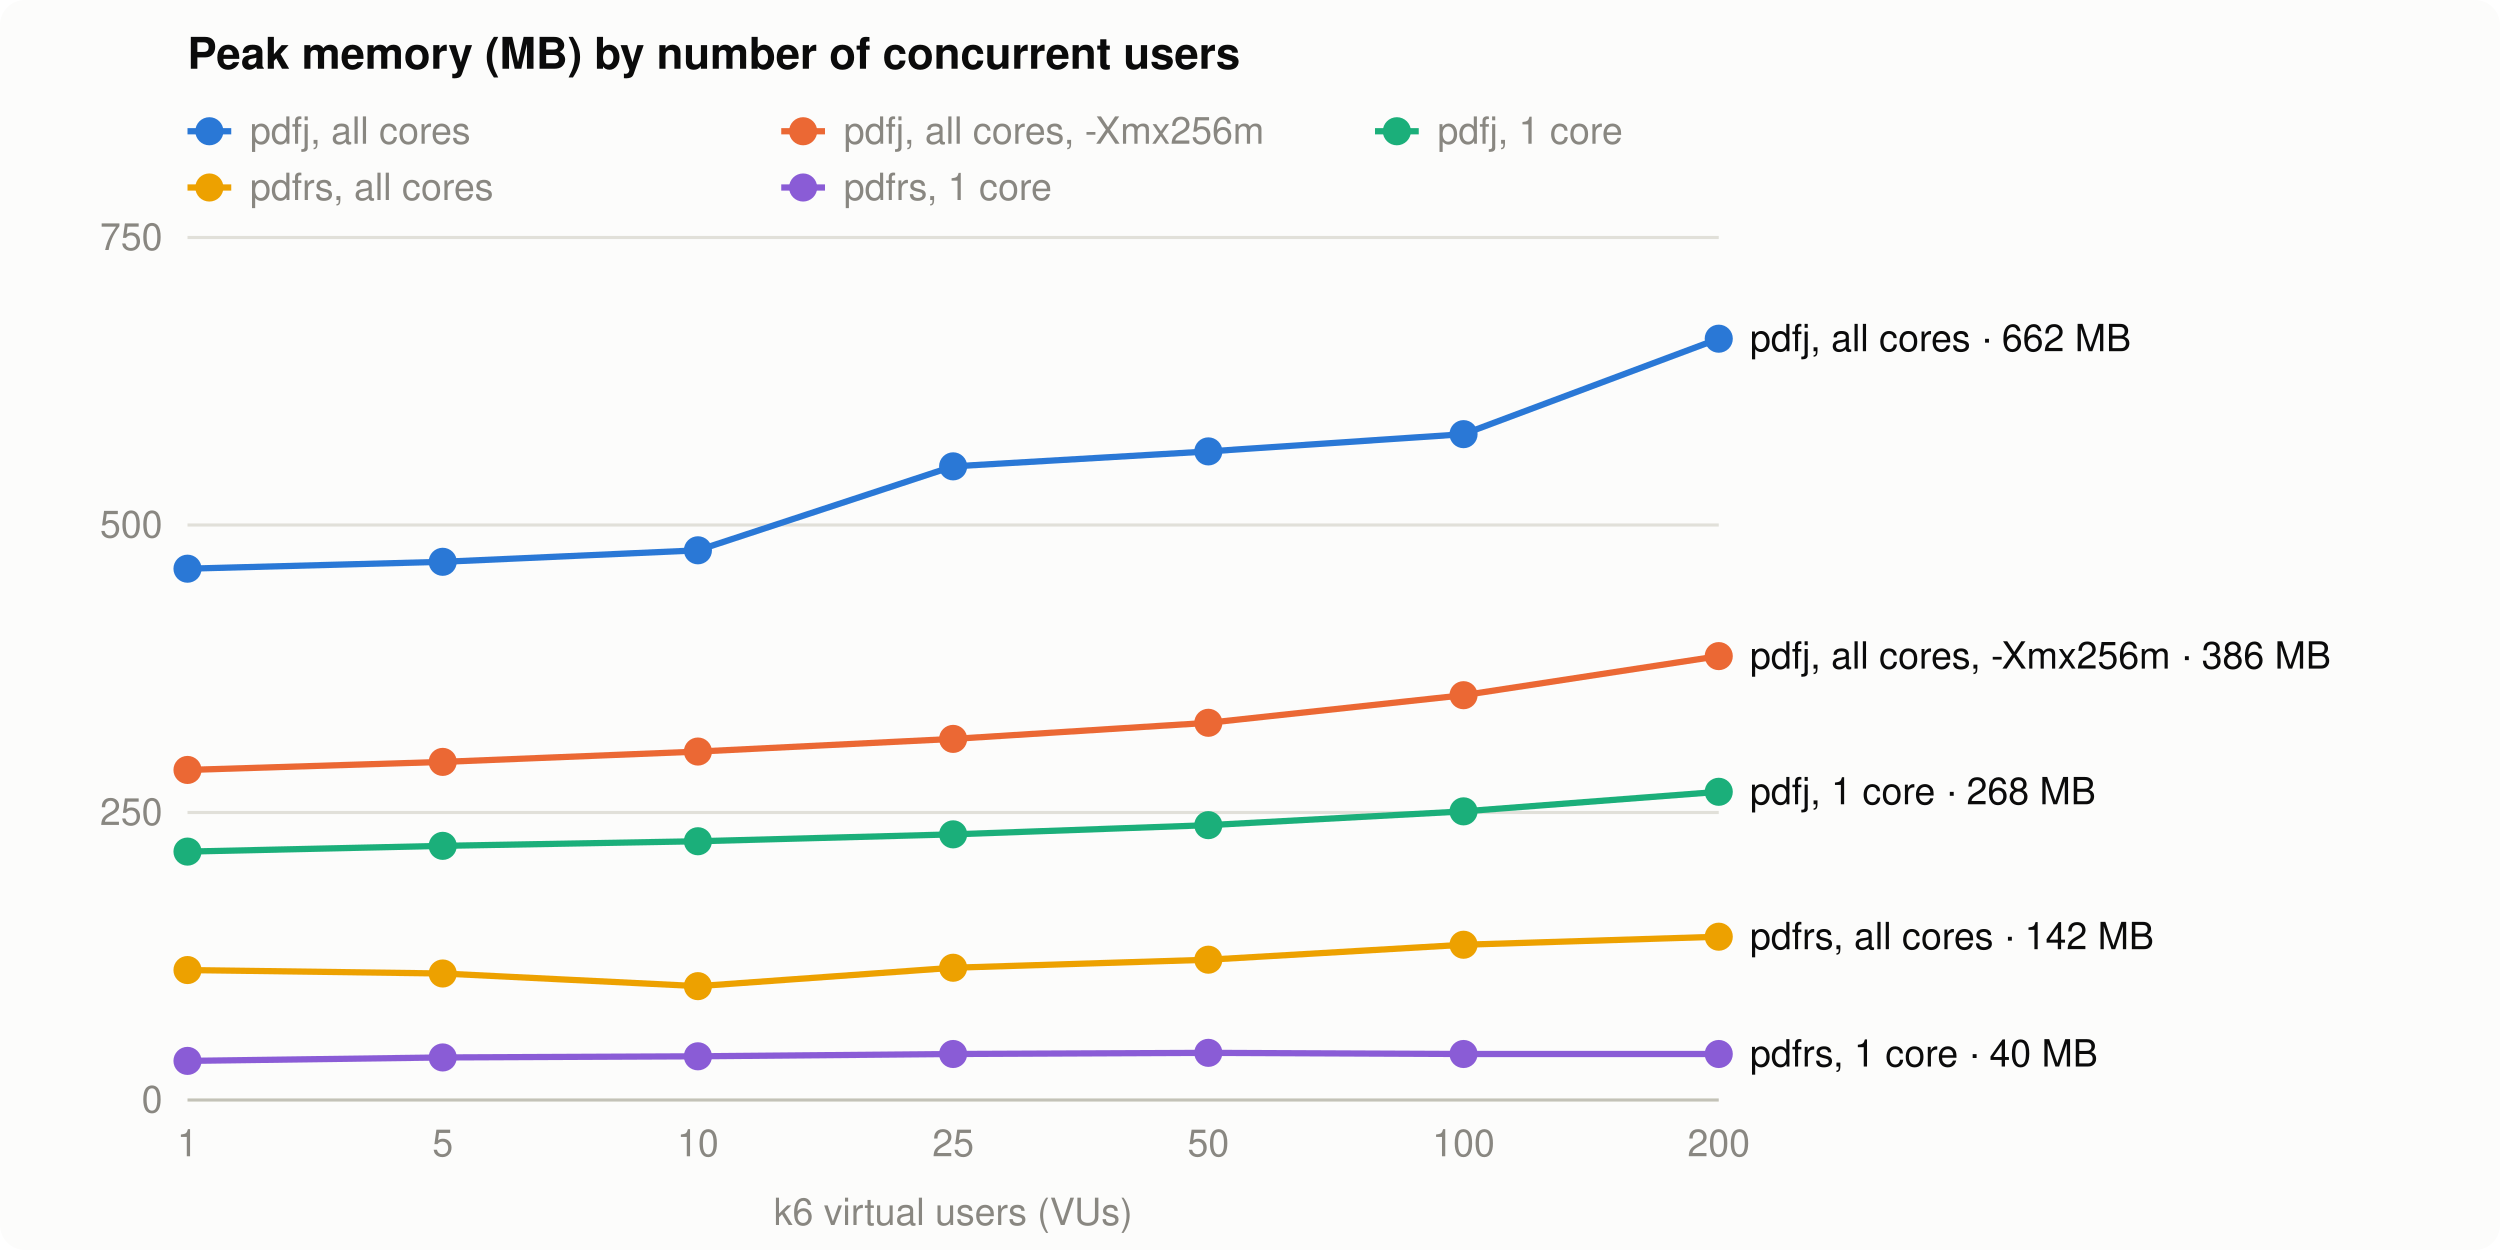
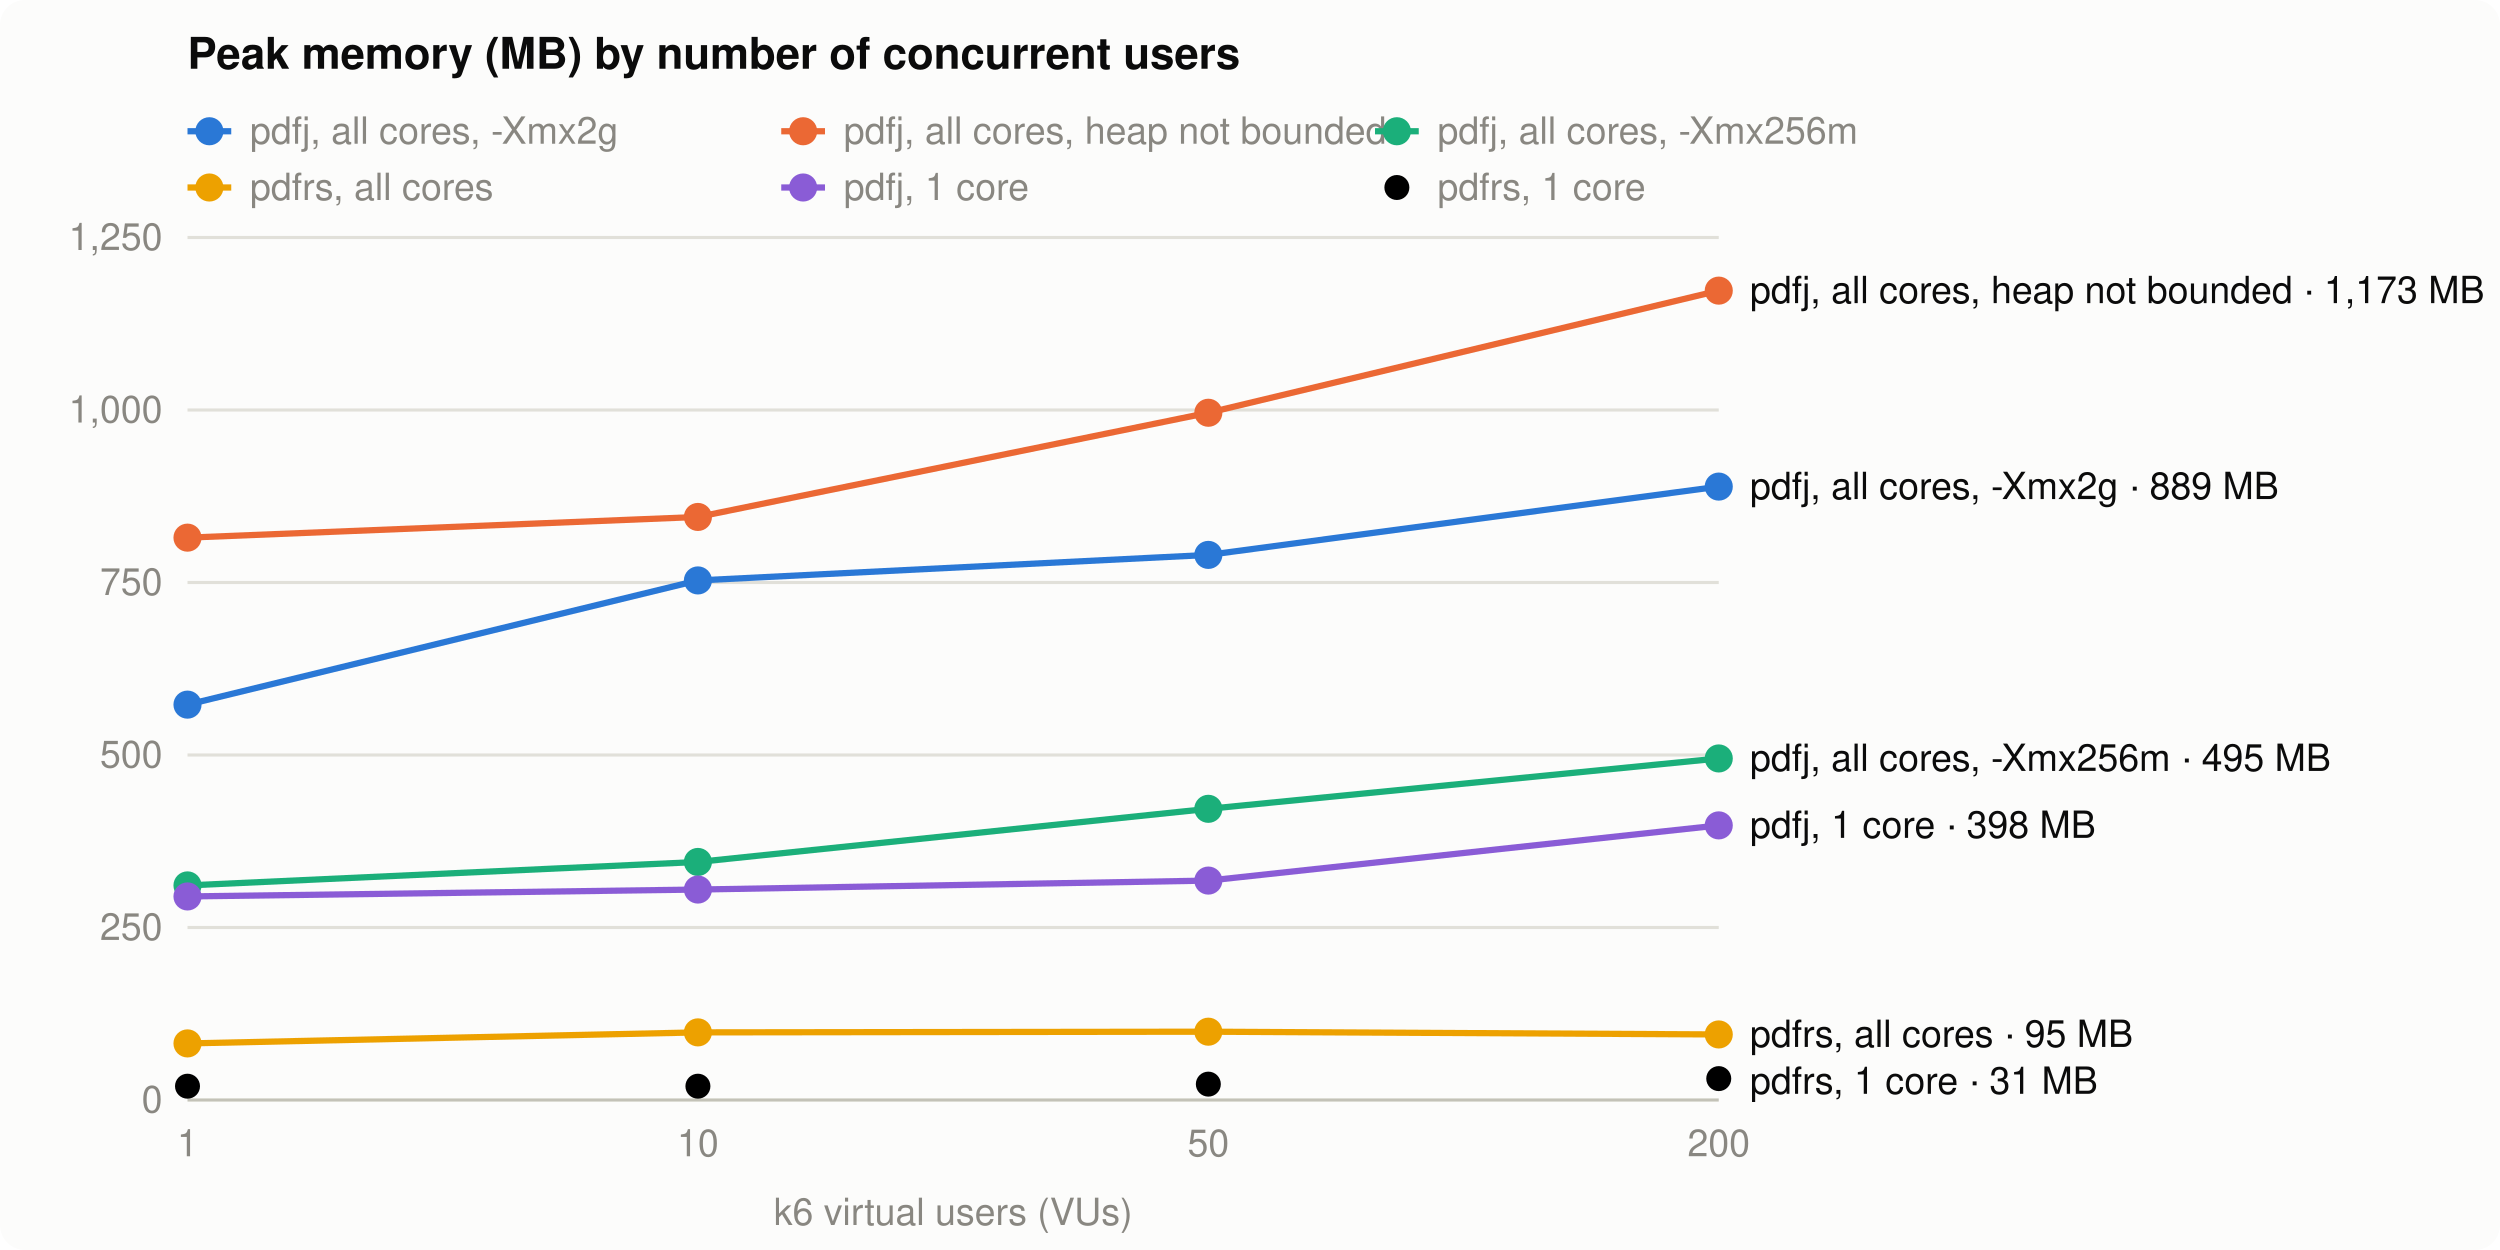
<svg xmlns="http://www.w3.org/2000/svg" viewBox="0 0 800 400" width="800" font-family="-apple-system, Segoe UI, Helvetica, sans-serif" font-size="12">
  <style>
  .bg{fill:#fcfcfb} .ink{fill:#0b0b0b} .muted{fill:#898781} .grid{stroke:#e1e0d9} .axis{stroke:#c3c2b7}
  .s1{stroke:#2a78d6;fill:#2a78d6} .s2{stroke:#eb6834;fill:#eb6834} .s3{stroke:#1baf7a;fill:#1baf7a} .s4{stroke:#eda100;fill:#eda100} .s5{stroke:#8a5cd6;fill:#8a5cd6}
  @media (prefers-color-scheme: dark){
    .bg{fill:#1a1a19} .ink{fill:#f0efec} .grid{stroke:#2c2c2a} .axis{stroke:#383835}
    .s1{stroke:#3987e5;fill:#3987e5} .s2{stroke:#d95926;fill:#d95926} .s3{stroke:#199e70;fill:#199e70} .s4{stroke:#c98500;fill:#c98500} .s5{stroke:#9b6fe3;fill:#9b6fe3}
  }
</style>
  <rect class="bg" width="800" height="400" rx="8" />
  <text class="ink" x="60" y="22" font-size="14" font-weight="600">Peak memory (MB) by number of concurrent users</text>
  <g transform="translate(60,42)">
    <line class="s1" x1="0" x2="14" y1="0" y2="0" stroke-width="2" />
    <circle class="s1" cx="7" r="4" />
-     <text class="muted" x="20" y="4">pdfj, all cores</text>
+     <text class="muted" x="20" y="4">pdfj, all cores, -Xmx2g</text>
  </g>
  <g transform="translate(250,42)">
    <line class="s2" x1="0" x2="14" y1="0" y2="0" stroke-width="2" />
    <circle class="s2" cx="7" r="4" />
-     <text class="muted" x="20" y="4">pdfj, all cores, -Xmx256m</text>
+     <text class="muted" x="20" y="4">pdfj, all cores, heap not bounded</text>
  </g>
  <g transform="translate(440,42)">
    <line class="s3" x1="0" x2="14" y1="0" y2="0" stroke-width="2" />
    <circle class="s3" cx="7" r="4" />
-     <text class="muted" x="20" y="4">pdfj, 1 core</text>
+     <text class="muted" x="20" y="4">pdfj, all cores, -Xmx256m</text>
  </g>
  <g transform="translate(60,60)">
    <line class="s4" x1="0" x2="14" y1="0" y2="0" stroke-width="2" />
    <circle class="s4" cx="7" r="4" />
    <text class="muted" x="20" y="4">pdfrs, all cores</text>
  </g>
  <g transform="translate(250,60)">
    <line class="s5" x1="0" x2="14" y1="0" y2="0" stroke-width="2" />
    <circle class="s5" cx="7" r="4" />
+     <text class="muted" x="20" y="4">pdfj, 1 core</text>
+   </g>
+   <g transform="translate(440,60)">
+     <line class="s6" x1="0" x2="14" y1="0" y2="0" stroke-width="2" />
+     <circle class="s6" cx="7" r="4" />
    <text class="muted" x="20" y="4">pdfrs, 1 core</text>
  </g>
  <line class="axis" x1="60" x2="550" y1="352" y2="352" />
  <text class="muted" x="52" y="356" text-anchor="end">0</text>
-   <line class="grid" x1="60" x2="550" y1="260" y2="260" />
-   <text class="muted" x="52" y="264" text-anchor="end">250</text>
-   <line class="grid" x1="60" x2="550" y1="168" y2="168" />
-   <text class="muted" x="52" y="172" text-anchor="end">500</text>
+   <line class="grid" x1="60" x2="550" y1="296.8" y2="296.8" />
+   <text class="muted" x="52" y="300.8" text-anchor="end">250</text>
+   <line class="grid" x1="60" x2="550" y1="241.6" y2="241.6" />
+   <text class="muted" x="52" y="245.6" text-anchor="end">500</text>
+   <line class="grid" x1="60" x2="550" y1="186.4" y2="186.4" />
+   <text class="muted" x="52" y="190.4" text-anchor="end">750</text>
+   <line class="grid" x1="60" x2="550" y1="131.2" y2="131.2" />
+   <text class="muted" x="52" y="135.2" text-anchor="end">1,000</text>
  <line class="grid" x1="60" x2="550" y1="76" y2="76" />
-   <text class="muted" x="52" y="80" text-anchor="end">750</text>
+   <text class="muted" x="52" y="80" text-anchor="end">1,250</text>
  <text class="muted" x="60" y="370" text-anchor="middle">1</text>
-   <text class="muted" x="141.667" y="370" text-anchor="middle">5</text>
  <text class="muted" x="223.333" y="370" text-anchor="middle">10</text>
-   <text class="muted" x="305" y="370" text-anchor="middle">25</text>
  <text class="muted" x="386.667" y="370" text-anchor="middle">50</text>
-   <text class="muted" x="468.333" y="370" text-anchor="middle">100</text>
  <text class="muted" x="550" y="370" text-anchor="middle">200</text>
  <text class="muted" x="305" y="392" text-anchor="middle">k6 virtual users (VUs)</text>
-   <polyline class="s1" style="fill:none" stroke-width="2" stroke-linejoin="round" points="60,181.984 141.667,179.776 223.333,176.096 305,149.232 386.667,144.448 468.333,138.928 550,108.384" />
-   <circle class="s1" cx="60" cy="181.984" r="4" />
-   <circle class="s1" cx="141.667" cy="179.776" r="4" />
-   <circle class="s1" cx="223.333" cy="176.096" r="4" />
-   <circle class="s1" cx="305" cy="149.232" r="4" />
-   <circle class="s1" cx="386.667" cy="144.448" r="4" />
-   <circle class="s1" cx="468.333" cy="138.928" r="4" />
-   <circle class="s1" cx="550" cy="108.384" r="4" />
-   <polyline class="s2" style="fill:none" stroke-width="2" stroke-linejoin="round" points="60,246.384 141.667,243.808 223.333,240.496 305,236.448 386.667,231.296 468.333,222.464 550,209.952" />
-   <circle class="s2" cx="60" cy="246.384" r="4" />
-   <circle class="s2" cx="141.667" cy="243.808" r="4" />
-   <circle class="s2" cx="223.333" cy="240.496" r="4" />
-   <circle class="s2" cx="305" cy="236.448" r="4" />
-   <circle class="s2" cx="386.667" cy="231.296" r="4" />
-   <circle class="s2" cx="468.333" cy="222.464" r="4" />
-   <circle class="s2" cx="550" cy="209.952" r="4" />
-   <polyline class="s3" style="fill:none" stroke-width="2" stroke-linejoin="round" points="60,272.512 141.667,270.672 223.333,269.2 305,266.992 386.667,264.048 468.333,259.632 550,253.376" />
-   <circle class="s3" cx="60" cy="272.512" r="4" />
-   <circle class="s3" cx="141.667" cy="270.672" r="4" />
-   <circle class="s3" cx="223.333" cy="269.2" r="4" />
-   <circle class="s3" cx="305" cy="266.992" r="4" />
-   <circle class="s3" cx="386.667" cy="264.048" r="4" />
-   <circle class="s3" cx="468.333" cy="259.632" r="4" />
-   <circle class="s3" cx="550" cy="253.376" r="4" />
-   <polyline class="s4" style="fill:none" stroke-width="2" stroke-linejoin="round" points="60,310.416 141.667,311.52 223.333,315.568 305,309.68 386.667,307.104 468.333,302.32 550,299.744" />
-   <circle class="s4" cx="60" cy="310.416" r="4" />
-   <circle class="s4" cx="141.667" cy="311.52" r="4" />
-   <circle class="s4" cx="223.333" cy="315.568" r="4" />
-   <circle class="s4" cx="305" cy="309.68" r="4" />
-   <circle class="s4" cx="386.667" cy="307.104" r="4" />
-   <circle class="s4" cx="468.333" cy="302.32" r="4" />
-   <circle class="s4" cx="550" cy="299.744" r="4" />
-   <polyline class="s5" style="fill:none" stroke-width="2" stroke-linejoin="round" points="60,339.488 141.667,338.384 223.333,338.016 305,337.28 386.667,336.912 468.333,337.28 550,337.28" />
-   <circle class="s5" cx="60" cy="339.488" r="4" />
-   <circle class="s5" cx="141.667" cy="338.384" r="4" />
-   <circle class="s5" cx="223.333" cy="338.016" r="4" />
-   <circle class="s5" cx="305" cy="337.28" r="4" />
-   <circle class="s5" cx="386.667" cy="336.912" r="4" />
-   <circle class="s5" cx="468.333" cy="337.28" r="4" />
-   <circle class="s5" cx="550" cy="337.28" r="4" />
-   <text class="ink" x="560" y="112.384">pdfj, all cores · 662 MB</text>
-   <text class="ink" x="560" y="213.952">pdfj, all cores, -Xmx256m · 386 MB</text>
-   <text class="ink" x="560" y="257.376">pdfj, 1 core · 268 MB</text>
-   <text class="ink" x="560" y="303.744">pdfrs, all cores · 142 MB</text>
-   <text class="ink" x="560" y="341.28">pdfrs, 1 core · 40 MB</text>
+   <polyline class="s1" style="fill:none" stroke-width="2" stroke-linejoin="round" points="60,225.482 223.333,185.738 386.667,177.568 550,155.709" />
+   <circle class="s1" cx="60" cy="225.482" r="4" />
+   <circle class="s1" cx="223.333" cy="185.738" r="4" />
+   <circle class="s1" cx="386.667" cy="177.568" r="4" />
+   <circle class="s1" cx="550" cy="155.709" r="4" />
+   <polyline class="s2" style="fill:none" stroke-width="2" stroke-linejoin="round" points="60,172.048 223.333,165.424 386.667,132.083 550,93.002" />
+   <circle class="s2" cx="60" cy="172.048" r="4" />
+   <circle class="s2" cx="223.333" cy="165.424" r="4" />
+   <circle class="s2" cx="386.667" cy="132.083" r="4" />
+   <circle class="s2" cx="550" cy="93.002" r="4" />
+   <polyline class="s3" style="fill:none" stroke-width="2" stroke-linejoin="round" points="60,283.331 223.333,275.824 386.667,258.822 550,242.704" />
+   <circle class="s3" cx="60" cy="283.331" r="4" />
+   <circle class="s3" cx="223.333" cy="275.824" r="4" />
+   <circle class="s3" cx="386.667" cy="258.822" r="4" />
+   <circle class="s3" cx="550" cy="242.704" r="4" />
+   <polyline class="s4" style="fill:none" stroke-width="2" stroke-linejoin="round" points="60,333.894 223.333,330.362 386.667,330.141 550,331.024" />
+   <circle class="s4" cx="60" cy="333.894" r="4" />
+   <circle class="s4" cx="223.333" cy="330.362" r="4" />
+   <circle class="s4" cx="386.667" cy="330.141" r="4" />
+   <circle class="s4" cx="550" cy="331.024" r="4" />
+   <polyline class="s5" style="fill:none" stroke-width="2" stroke-linejoin="round" points="60,286.864 223.333,284.656 386.667,281.786 550,264.122" />
+   <circle class="s5" cx="60" cy="286.864" r="4" />
+   <circle class="s5" cx="223.333" cy="284.656" r="4" />
+   <circle class="s5" cx="386.667" cy="281.786" r="4" />
+   <circle class="s5" cx="550" cy="264.122" r="4" />
+   <polyline class="s6" style="fill:none" stroke-width="2" stroke-linejoin="round" points="60,347.584 223.333,347.584 386.667,346.922 550,345.155" />
+   <circle class="s6" cx="60" cy="347.584" r="4" />
+   <circle class="s6" cx="223.333" cy="347.584" r="4" />
+   <circle class="s6" cx="386.667" cy="346.922" r="4" />
+   <circle class="s6" cx="550" cy="345.155" r="4" />
+   <text class="ink" x="560" y="97.002">pdfj, all cores, heap not bounded · 1,173 MB</text>
+   <text class="ink" x="560" y="159.709">pdfj, all cores, -Xmx2g · 889 MB</text>
+   <text class="ink" x="560" y="246.704">pdfj, all cores, -Xmx256m · 495 MB</text>
+   <text class="ink" x="560" y="268.122">pdfj, 1 core · 398 MB</text>
+   <text class="ink" x="560" y="335.024">pdfrs, all cores · 95 MB</text>
+   <text class="ink" x="560" y="350.024">pdfrs, 1 core · 31 MB</text>
</svg>
